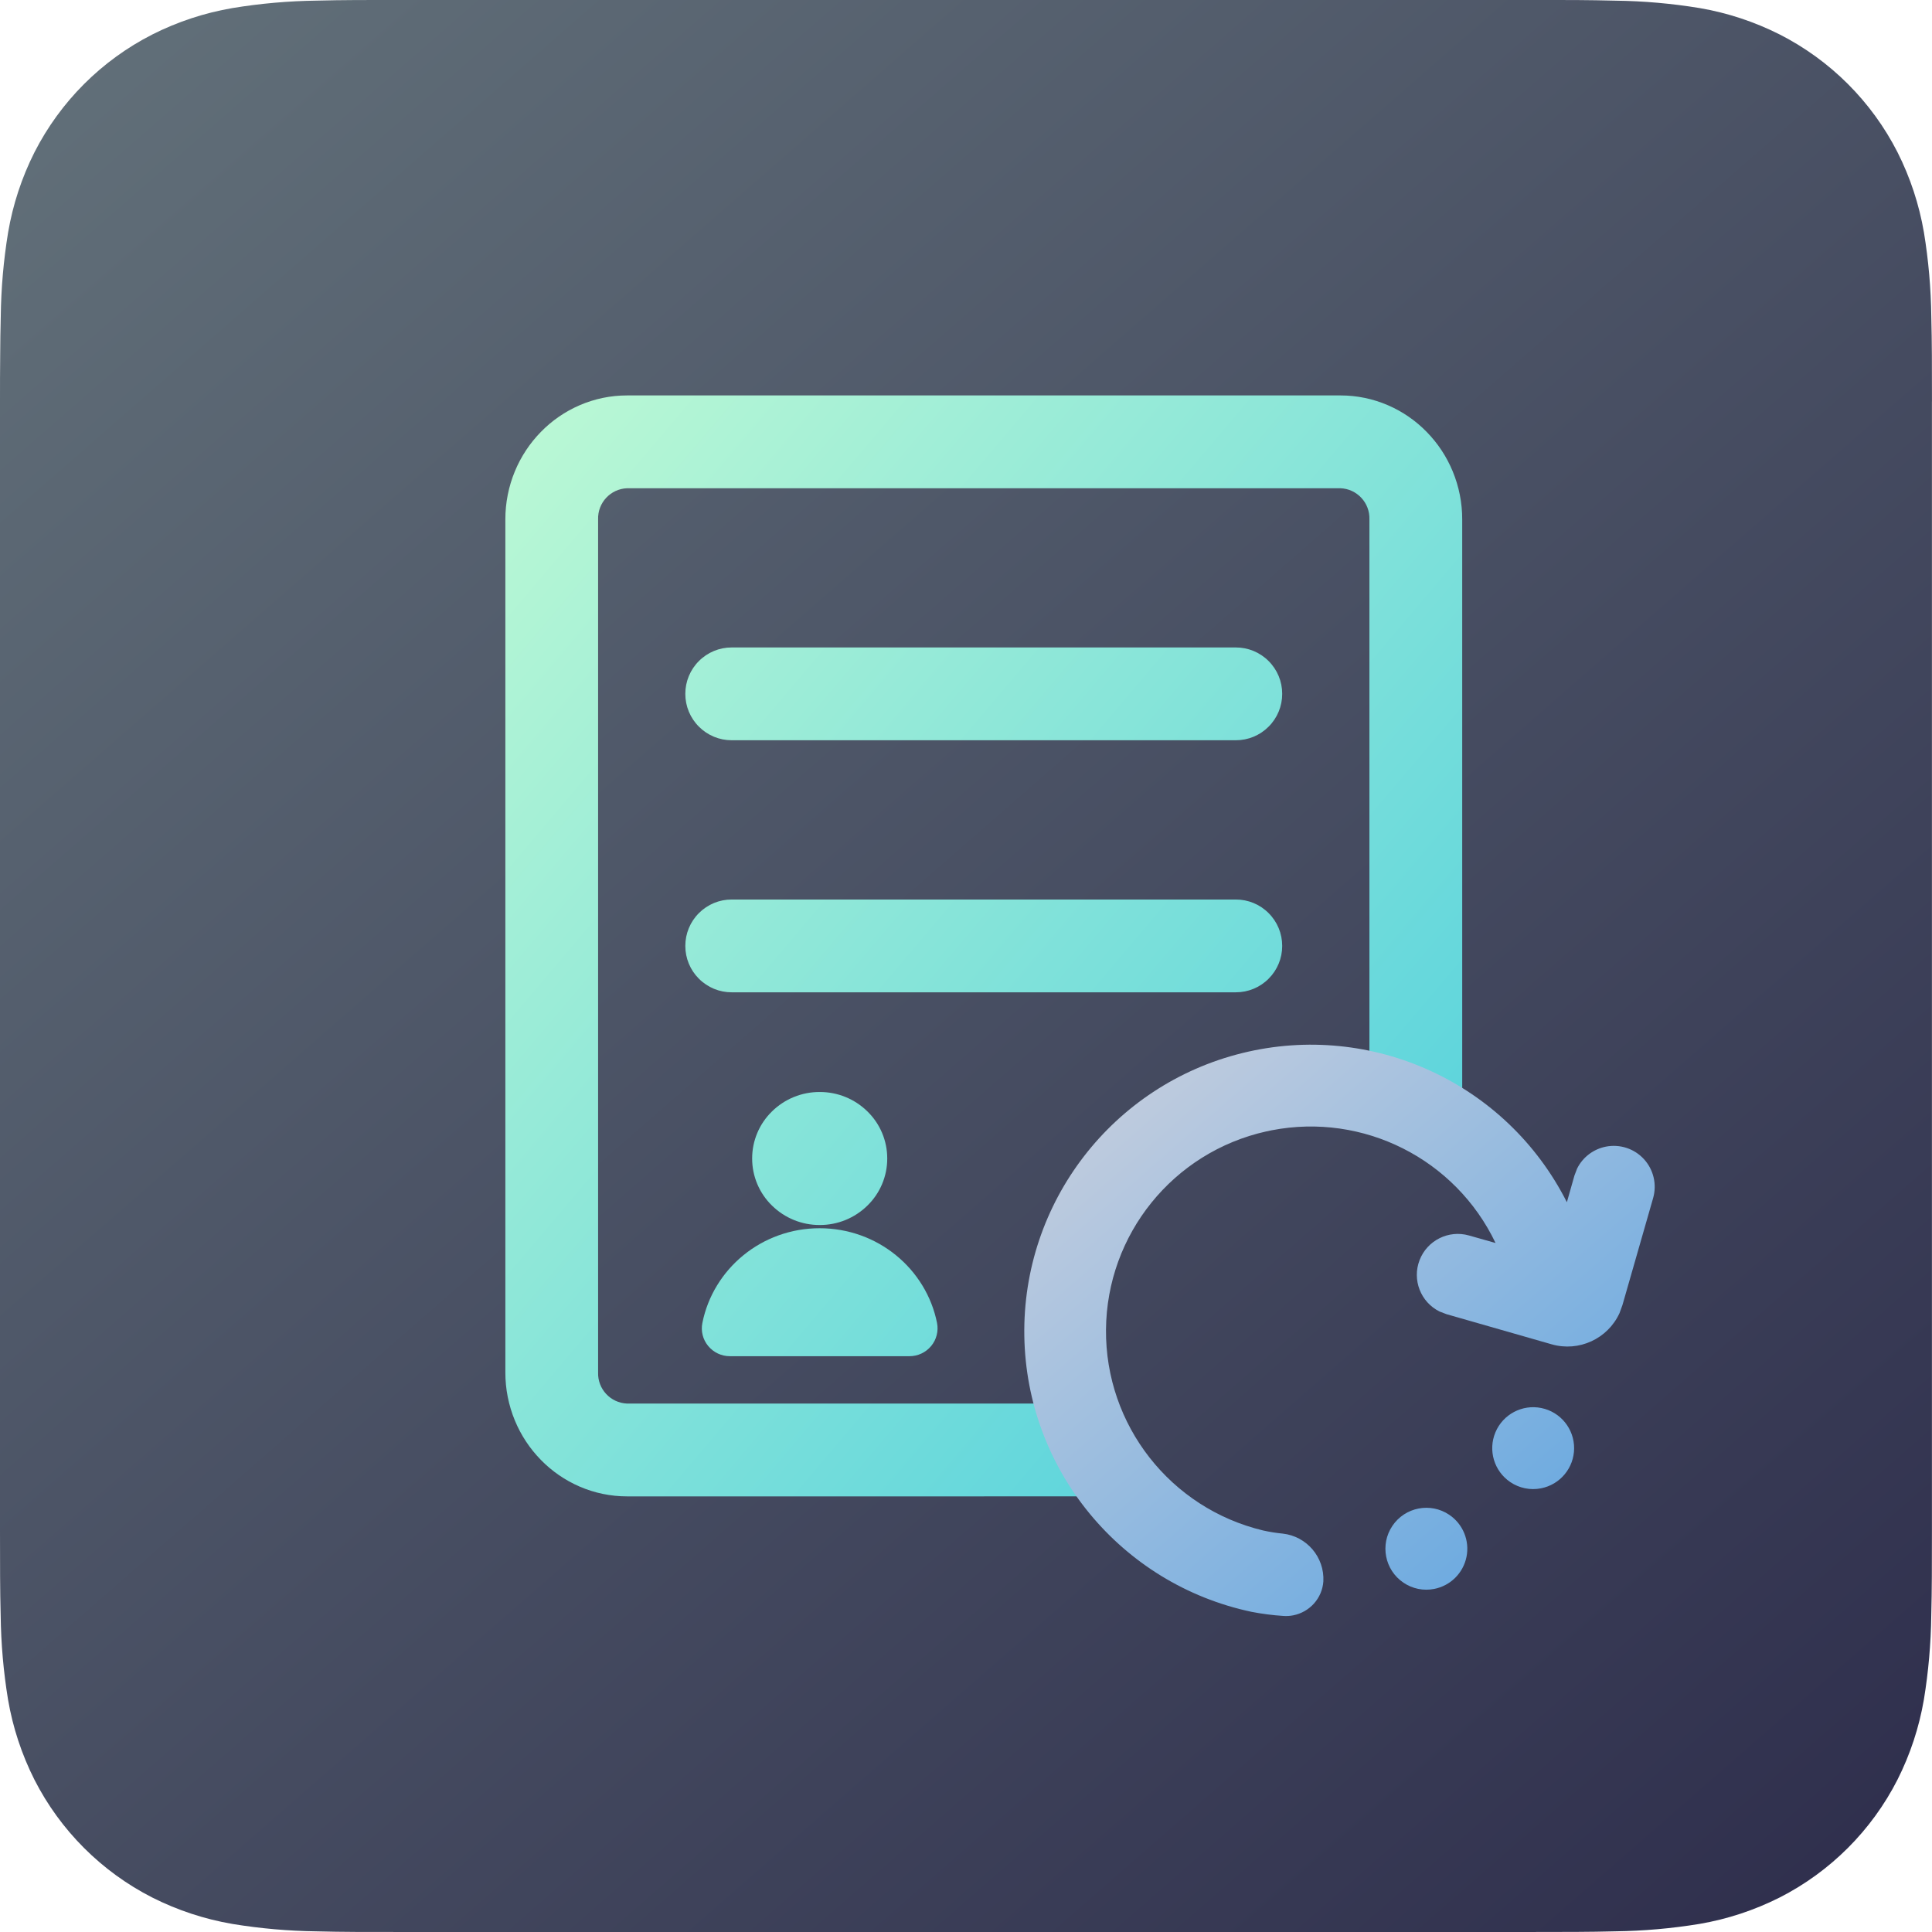
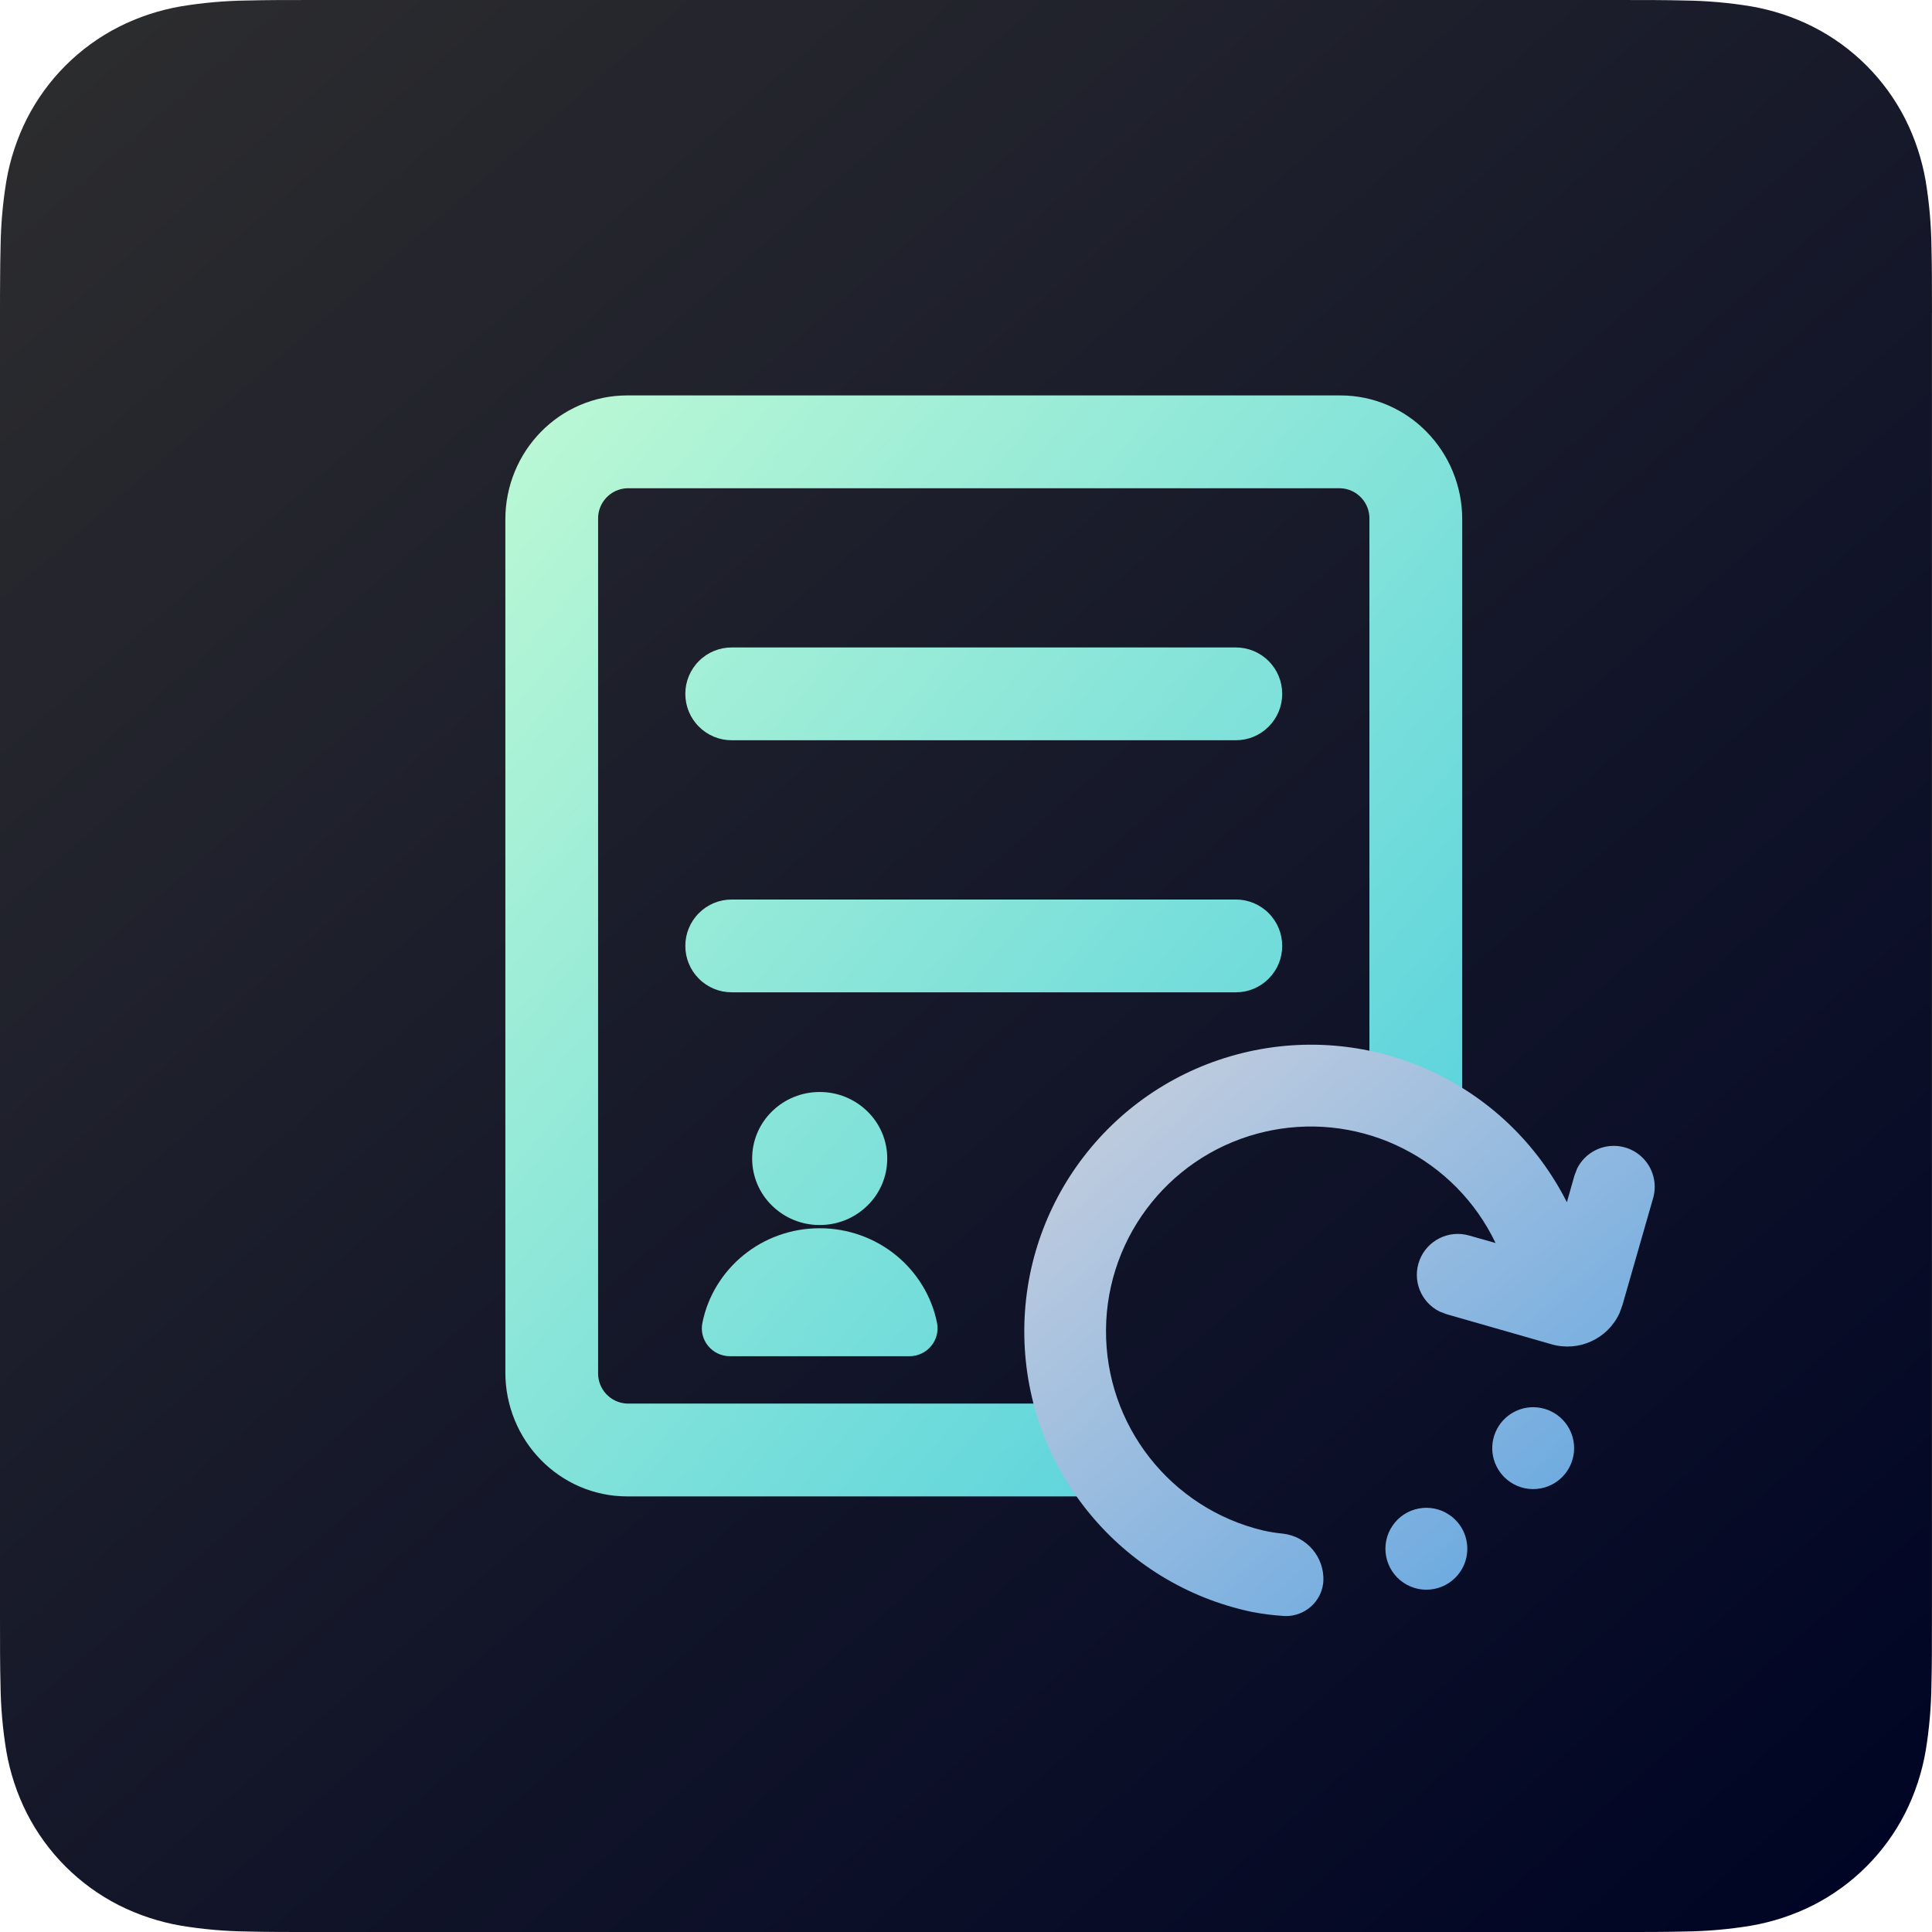
- <svg xmlns="http://www.w3.org/2000/svg" width="256" height="256.004" viewBox="0 0 256 256.004">
+ <svg xmlns="http://www.w3.org/2000/svg" width="256" height="256.003" viewBox="0 0 256 256.003">
  <defs>
+     <style>.a{fill-rule:evenodd;fill:url(#a);}.b{fill:url(#b);}.c{fill:url(#c);}</style>
    <linearGradient id="a" y1="-0.063" x2="0.928" y2="1" gradientUnits="objectBoundingBox">
-       <stop offset="0" stop-color="#65747c" />
-       <stop offset="1" stop-color="#2f2f4d" />
+       <stop offset="0" stop-color="#2f2f2f" />
+       <stop offset="1" stop-color="#000525" />
    </linearGradient>
    <linearGradient id="b" x1="-0.052" x2="1.052" y2="1.078" gradientUnits="objectBoundingBox">
      <stop offset="0" stop-color="#c0fad4" />
      <stop offset="1" stop-color="#42cadf" />
    </linearGradient>
    <linearGradient id="c" x1="0.305" y1="-0.157" x2="1.267" y2="1.285" gradientUnits="objectBoundingBox">
      <stop offset="0" stop-color="#5fa5e1" />
      <stop offset="1" stop-color="#ebdddd" />
    </linearGradient>
  </defs>
  <g transform="translate(-32 -31.997)">
    <g transform="translate(32 31.997)">
-       <path d="M256,53.179c0-2.031,0-4.061-.012-6.092-.011-1.711-.03-3.42-.076-5.131a74.564,74.564,0,0,0-.977-11.166,37.717,37.717,0,0,0-3.5-10.62A35.709,35.709,0,0,0,235.82,4.561a37.682,37.682,0,0,0-10.615-3.5A74.614,74.614,0,0,0,214.034.081C212.324.035,210.614.015,208.9,0c-2.031-.012-4.061-.011-6.092-.011H53.19c-2.031,0-4.061,0-6.092.011-1.711.011-3.42.03-5.131.076A74.61,74.61,0,0,0,30.8,1.063a37.683,37.683,0,0,0-10.616,3.5A35.711,35.711,0,0,0,4.569,20.171,37.693,37.693,0,0,0,1.075,30.79,74.4,74.4,0,0,0,.1,41.957c-.047,1.71-.065,3.42-.076,5.131C0,49.118,0,51.149,0,53.179V202.815c0,2.031,0,4.061.012,6.092.011,1.711.03,3.42.076,5.131A74.408,74.408,0,0,0,1.065,225.2a37.691,37.691,0,0,0,3.5,10.62,35.708,35.708,0,0,0,15.61,15.609,37.713,37.713,0,0,0,10.615,3.5,74.514,74.514,0,0,0,11.171.983c1.71.046,3.42.066,5.131.076q3.053.012,6.1.008H202.811c2.031,0,4.061,0,6.092-.012,1.711-.011,3.42-.03,5.131-.076a74.522,74.522,0,0,0,11.171-.983,37.714,37.714,0,0,0,10.615-3.5,35.706,35.706,0,0,0,15.61-15.609,37.712,37.712,0,0,0,3.5-10.62,74.578,74.578,0,0,0,.977-11.166c.046-1.71.065-3.42.076-5.131.013-2.031.012-4.061.012-6.092V53.179Z" transform="translate(0 0.006)" fill-rule="evenodd" fill="url(#a)" />
+       <path class="a" d="M256,41.463c0-1.583,0-3.166-.009-4.75-.008-1.334-.024-2.667-.059-4a58.143,58.143,0,0,0-.762-8.706,29.408,29.408,0,0,0-2.728-8.28A27.842,27.842,0,0,0,240.266,3.555,29.38,29.38,0,0,0,231.989.828a58.176,58.176,0,0,0-8.71-.766c-1.333-.036-2.667-.051-4-.059-1.583-.009-3.167-.008-4.75-.008H41.472c-1.583,0-3.167,0-4.75.008-1.334.008-2.667.024-4,.059a58.174,58.174,0,0,0-8.71.766,29.381,29.381,0,0,0-8.277,2.728A27.844,27.844,0,0,0,3.563,15.726a29.389,29.389,0,0,0-2.725,8.28,58.008,58.008,0,0,0-.762,8.706c-.037,1.333-.051,2.667-.059,4C0,38.3,0,39.879,0,41.463V214.53c0,1.583,0,3.166.009,4.75.008,1.334.024,2.667.059,4a58.016,58.016,0,0,0,.762,8.706,29.387,29.387,0,0,0,2.728,8.28A27.841,27.841,0,0,0,15.73,252.438a29.405,29.405,0,0,0,8.277,2.727,58.1,58.1,0,0,0,8.71.766c1.333.036,2.667.051,4,.059Q39.1,256,41.472,256H214.529c1.583,0,3.167,0,4.75-.009,1.334-.008,2.667-.024,4-.059a58.1,58.1,0,0,0,8.71-.766,29.405,29.405,0,0,0,8.277-2.727,27.84,27.84,0,0,0,12.171-12.171,29.4,29.4,0,0,0,2.729-8.28,58.147,58.147,0,0,0,.762-8.706c.036-1.333.051-2.667.059-4,.01-1.583.009-3.166.009-4.75V41.463Z" transform="translate(0 0.006)" />
    </g>
    <g transform="translate(28.865 -28.261)">
-       <path d="M8515.143-246.119a15.812,15.812,0,0,1-6.3-1.3,16.058,16.058,0,0,1-5.13-3.533,16.4,16.4,0,0,1-3.447-5.221,16.589,16.589,0,0,1-1.261-6.373V-375.576a16.585,16.585,0,0,1,1.261-6.372,16.391,16.391,0,0,1,3.447-5.221,16.05,16.05,0,0,1,5.131-3.533,15.8,15.8,0,0,1,6.3-1.3h94.513a15.816,15.816,0,0,1,6.3,1.3,16.075,16.075,0,0,1,5.13,3.533,16.391,16.391,0,0,1,3.447,5.221,16.573,16.573,0,0,1,1.261,6.372v84.135l.689,4.747-3.063-3.518a27.891,27.891,0,0,0-2.284-2.389,27.606,27.606,0,0,0-6.857-4.673l-.781-.375v-77.928a4,4,0,0,0-3.846-4.128h-94.513a4,4,0,0,0-3.846,4.128v113.032a4,4,0,0,0,3.846,4.129h63.019l.4.658c.263.428.539.853.822,1.264,1.686,2.444-3.333,4.593-.959,6.389.673.509,1.377.993,2.092,1.437l3.872,2.409-4.751.139Zm13.62-18.575a3.72,3.72,0,0,1-2.893-1.367,3.643,3.643,0,0,1-.758-3.042,15.288,15.288,0,0,1,1.953-4.984,15.668,15.668,0,0,1,3.47-3.975,15.806,15.806,0,0,1,4.643-2.634,15.989,15.989,0,0,1,5.461-.953,16.075,16.075,0,0,1,5.486.952,15.888,15.888,0,0,1,4.647,2.632,15.667,15.667,0,0,1,3.475,3.976,15.289,15.289,0,0,1,1.958,4.989,3.672,3.672,0,0,1-.771,3.048,3.73,3.73,0,0,1-2.891,1.359Zm5.574-19.956a8.685,8.685,0,0,1-2.63-6.241,8.684,8.684,0,0,1,2.63-6.24,8.963,8.963,0,0,1,6.321-2.571,8.968,8.968,0,0,1,6.32,2.571,8.685,8.685,0,0,1,2.629,6.24,8.687,8.687,0,0,1-2.629,6.242,8.968,8.968,0,0,1-6.32,2.571A8.961,8.961,0,0,1,8534.337-284.651ZM8529-312.912a6.111,6.111,0,0,1-4.348-1.8,6.106,6.106,0,0,1-1.8-4.347,6.106,6.106,0,0,1,1.8-4.348,6.1,6.1,0,0,1,4.348-1.8h66.792a6.109,6.109,0,0,1,4.349,1.8,6.111,6.111,0,0,1,1.8,4.348,6.108,6.108,0,0,1-1.8,4.347,6.109,6.109,0,0,1-4.348,1.8Zm0-33.4a6.108,6.108,0,0,1-4.348-1.8,6.11,6.11,0,0,1-1.8-4.348,6.106,6.106,0,0,1,1.8-4.347,6.107,6.107,0,0,1,4.348-1.8h66.792a6.11,6.11,0,0,1,4.349,1.8,6.108,6.108,0,0,1,1.8,4.347,6.108,6.108,0,0,1-1.8,4.348,6.108,6.108,0,0,1-4.348,1.8Z" transform="translate(-8428.906 504.658)" fill="url(#b)" />
-       <path d="M38.953,0a5.425,5.425,0,0,0-3.837,9.262,5.425,5.425,0,0,0,7.673-7.672A5.389,5.389,0,0,0,38.953,0ZM57.948.129a4.981,4.981,0,0,0-2.977,1,4.9,4.9,0,0,0-1.794,2.649,6.059,6.059,0,0,0,4.08,7.248,21.5,21.5,0,0,1,2.463.9,27.136,27.136,0,0,1-10.5,51.829c-.228.006-.47.01-.74.01A27.135,27.135,0,0,1,22.222,43.444l3.266,1.65a5.425,5.425,0,0,0,5.75-9.147l-.836-.521L17.492,28.85a7.593,7.593,0,0,0-9.624,2.343l-.586.977L.587,45.31a5.425,5.425,0,0,0,4.835,7.879,5.474,5.474,0,0,0,2.372-.544,5.37,5.37,0,0,0,1.94-1.584l.521-.836,1.659-3.281A37.986,37.986,0,1,0,63.289,1.638,33.85,33.85,0,0,0,59.253.3,4.963,4.963,0,0,0,57.948.129ZM22.515,10.384a5.425,5.425,0,1,0,3.836,1.589A5.392,5.392,0,0,0,22.515,10.384Z" transform="translate(231.41 263.37) rotate(169)" fill="url(#c)" />
+       <path class="b" d="M8515.143-246.119a15.812,15.812,0,0,1-6.3-1.3,16.058,16.058,0,0,1-5.13-3.533,16.4,16.4,0,0,1-3.447-5.221,16.589,16.589,0,0,1-1.261-6.373V-375.576a16.585,16.585,0,0,1,1.261-6.372,16.391,16.391,0,0,1,3.447-5.221,16.05,16.05,0,0,1,5.131-3.533,15.8,15.8,0,0,1,6.3-1.3h94.513a15.816,15.816,0,0,1,6.3,1.3,16.075,16.075,0,0,1,5.13,3.533,16.391,16.391,0,0,1,3.447,5.221,16.573,16.573,0,0,1,1.261,6.372v84.135l.689,4.747-3.063-3.518a27.891,27.891,0,0,0-2.284-2.389,27.606,27.606,0,0,0-6.857-4.673l-.781-.375v-77.928a4,4,0,0,0-3.846-4.128h-94.513a4,4,0,0,0-3.846,4.128v113.032a4,4,0,0,0,3.846,4.129h63.019l.4.658c.263.428.539.853.822,1.264,1.686,2.444-3.333,4.593-.959,6.389.673.509,1.377.993,2.092,1.437l3.872,2.409-4.751.139Zm13.62-18.575a3.72,3.72,0,0,1-2.893-1.367,3.643,3.643,0,0,1-.758-3.042,15.288,15.288,0,0,1,1.953-4.984,15.668,15.668,0,0,1,3.47-3.975,15.806,15.806,0,0,1,4.643-2.634,15.989,15.989,0,0,1,5.461-.953,16.075,16.075,0,0,1,5.486.952,15.888,15.888,0,0,1,4.647,2.632,15.667,15.667,0,0,1,3.475,3.976,15.289,15.289,0,0,1,1.958,4.989,3.672,3.672,0,0,1-.771,3.048,3.73,3.73,0,0,1-2.891,1.359Zm5.574-19.956a8.685,8.685,0,0,1-2.63-6.241,8.684,8.684,0,0,1,2.63-6.24,8.963,8.963,0,0,1,6.321-2.571,8.968,8.968,0,0,1,6.32,2.571,8.685,8.685,0,0,1,2.629,6.24,8.687,8.687,0,0,1-2.629,6.242,8.968,8.968,0,0,1-6.32,2.571A8.961,8.961,0,0,1,8534.337-284.651ZM8529-312.912a6.111,6.111,0,0,1-4.348-1.8,6.106,6.106,0,0,1-1.8-4.347,6.106,6.106,0,0,1,1.8-4.348,6.1,6.1,0,0,1,4.348-1.8h66.792a6.109,6.109,0,0,1,4.349,1.8,6.111,6.111,0,0,1,1.8,4.348,6.108,6.108,0,0,1-1.8,4.347,6.109,6.109,0,0,1-4.348,1.8Zm0-33.4a6.108,6.108,0,0,1-4.348-1.8,6.11,6.11,0,0,1-1.8-4.348,6.106,6.106,0,0,1,1.8-4.347,6.107,6.107,0,0,1,4.348-1.8h66.792a6.11,6.11,0,0,1,4.349,1.8,6.108,6.108,0,0,1,1.8,4.347,6.108,6.108,0,0,1-1.8,4.348,6.108,6.108,0,0,1-4.348,1.8Z" transform="translate(-8428.906 504.658)" />
+       <path class="c" d="M38.953,0a5.425,5.425,0,0,0-3.837,9.262,5.425,5.425,0,0,0,7.673-7.672A5.389,5.389,0,0,0,38.953,0ZM57.948.129a4.981,4.981,0,0,0-2.977,1,4.9,4.9,0,0,0-1.794,2.649,6.059,6.059,0,0,0,4.08,7.248,21.5,21.5,0,0,1,2.463.9,27.136,27.136,0,0,1-10.5,51.829c-.228.006-.47.01-.74.01A27.135,27.135,0,0,1,22.222,43.444l3.266,1.65a5.425,5.425,0,0,0,5.75-9.147l-.836-.521L17.492,28.85a7.593,7.593,0,0,0-9.624,2.343l-.586.977L.587,45.31a5.425,5.425,0,0,0,4.835,7.879,5.474,5.474,0,0,0,2.372-.544,5.37,5.37,0,0,0,1.94-1.584l.521-.836,1.659-3.281A37.986,37.986,0,1,0,63.289,1.638,33.85,33.85,0,0,0,59.253.3,4.963,4.963,0,0,0,57.948.129ZM22.515,10.384a5.425,5.425,0,1,0,3.836,1.589A5.392,5.392,0,0,0,22.515,10.384Z" transform="translate(231.41 263.37) rotate(169)" />
    </g>
  </g>
</svg>
